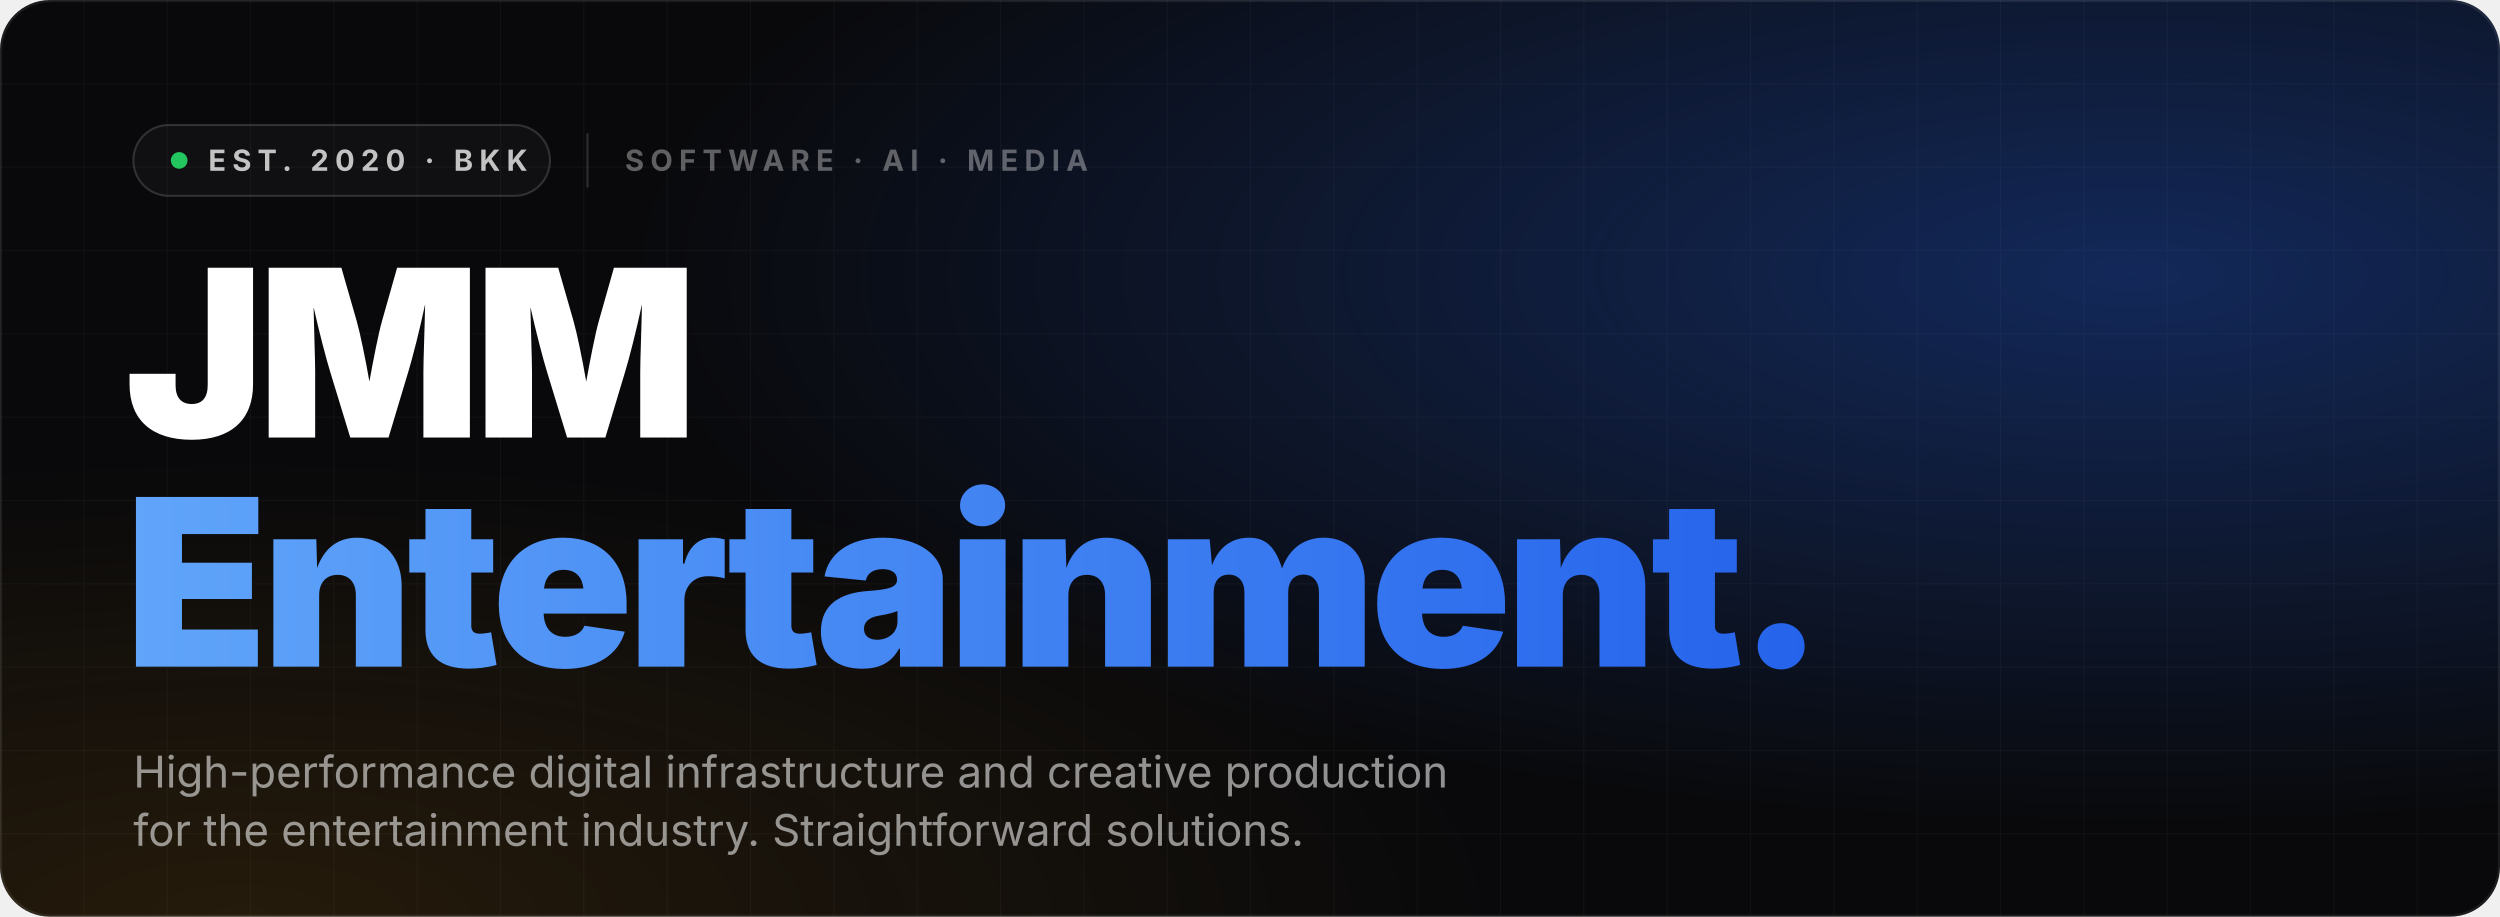
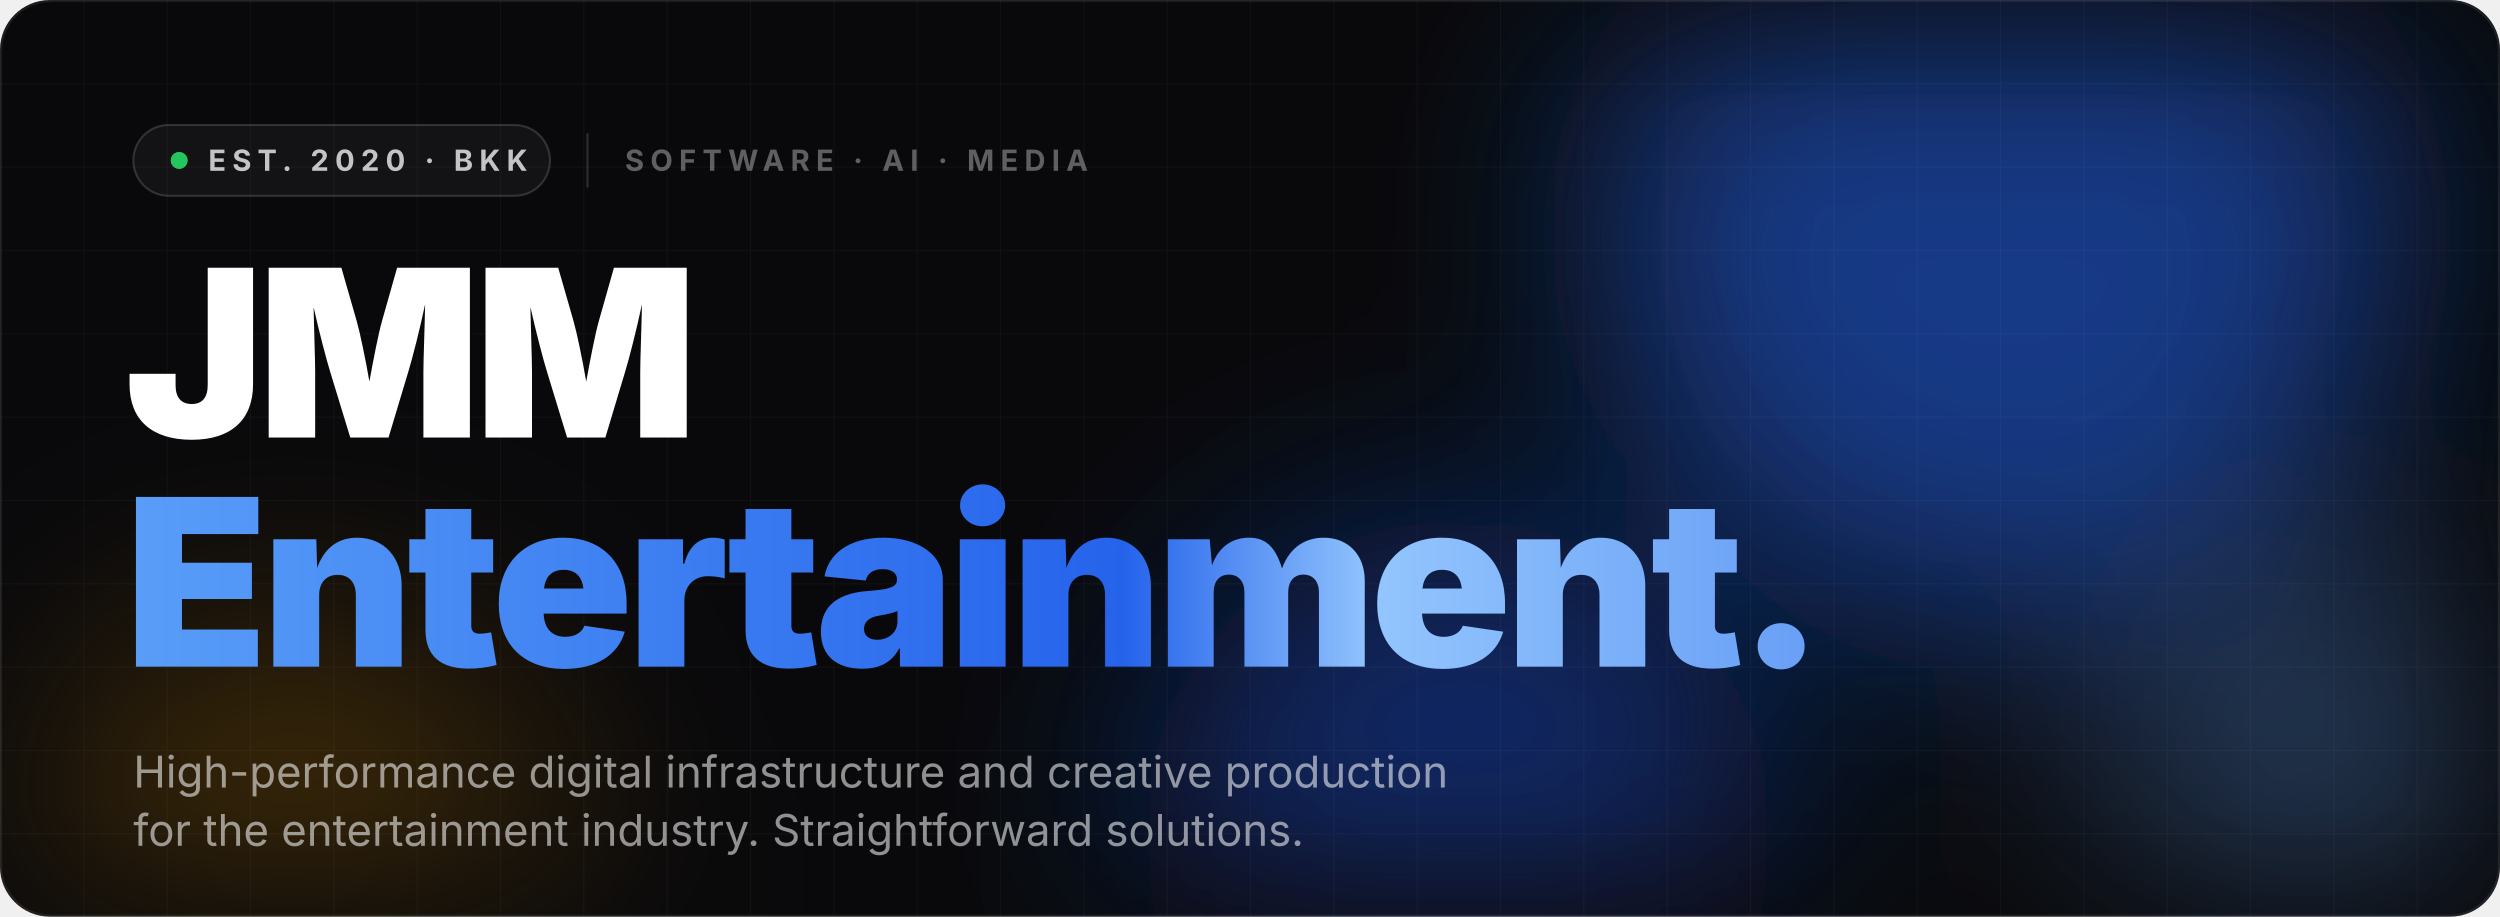
<svg xmlns="http://www.w3.org/2000/svg" width="1200" height="440" viewBox="0 0 1200 440">
  <defs>
-     <linearGradient id="blue" x1="0" x2="1" y1="0" y2="0">
+     <linearGradient id="blue" gradientUnits="userSpaceOnUse" x1="0" y1="0" x2="1200" y2="0" spreadMethod="reflect">
+       <stop offset="0" stop-color="#60A5FA" />
+       <stop offset=".45" stop-color="#2563EB" />
+       <stop offset=".55" stop-color="#93C5FD" />
+       <stop offset="1" stop-color="#2563EB" />
+       <animateTransform attributeName="gradientTransform" type="translate" from="0 0" to="2400 0" dur="7s" repeatCount="indefinite" />
+     </linearGradient>
+     <linearGradient id="amber" gradientUnits="userSpaceOnUse" x1="0" y1="0" x2="1200" y2="0" spreadMethod="reflect">
+       <stop offset="0" stop-color="#FBBF24" />
+       <stop offset=".45" stop-color="#FB923C" />
+       <stop offset=".55" stop-color="#FDE68A" />
+       <stop offset="1" stop-color="#F59E0B" />
+       <animateTransform attributeName="gradientTransform" type="translate" from="0 0" to="2400 0" dur="7s" repeatCount="indefinite" />
+     </linearGradient>
+     <linearGradient id="blueS" x1="0" x2="1">
      <stop offset="0" stop-color="#60A5FA" />
      <stop offset="1" stop-color="#2563EB" />
    </linearGradient>
-     <radialGradient id="glow" cx="0.85" cy="0.3" r="0.6">
-       <stop offset="0" stop-color="#2563EB" stop-opacity="0.35" />
-       <stop offset="1" stop-color="#2563EB" stop-opacity="0" />
-     </radialGradient>
-     <radialGradient id="glow2" cx="0.1" cy="1" r="0.5">
-       <stop offset="0" stop-color="#F59E0B" stop-opacity="0.12" />
-       <stop offset="1" stop-color="#F59E0B" stop-opacity="0" />
-     </radialGradient>
+     <linearGradient id="amberS" x1="0" x2="1">
+       <stop offset="0" stop-color="#FBBF24" />
+       <stop offset="1" stop-color="#F59E0B" />
+     </linearGradient>
+     <filter id="blur" x="-100%" y="-100%" width="300%" height="300%">
+       <feGaussianBlur stdDeviation="55" />
+     </filter>
+     <filter id="blurS" x="-100%" y="-100%" width="300%" height="300%">
+       <feGaussianBlur stdDeviation="35" />
+     </filter>
    <pattern id="grid" width="40" height="40" patternUnits="userSpaceOnUse">
      <path d="M40 0H0V40" fill="none" stroke="#FFFFFF" stroke-opacity="0.035" />
    </pattern>
+     <clipPath id="clip">
+       <rect width="1200" height="440" rx="24" />
+     </clipPath>
  </defs>
  <style>
-     .f{font-family:'LINE Seed Sans','Inter','Segoe UI',Helvetica,Arial,sans-serif}
-   </style>
-   <rect width="1200" height="440" rx="24" fill="#09090B" />
-   <rect width="1200" height="440" rx="24" fill="url(#grid)" />
-   <rect width="1200" height="440" rx="24" fill="url(#glow)" />
-   <rect width="1200" height="440" rx="24" fill="url(#glow2)" />
-   <rect x="0.5" y="0.5" width="1199" height="439" rx="24" fill="none" stroke="#FFFFFF" stroke-opacity="0.08" />
-   <rect x="64" y="60" width="200" height="34" rx="17" fill="#FFFFFF" fill-opacity="0.03" stroke="#FFFFFF" stroke-opacity="0.15" />
-   <circle cx="86" cy="77" r="4" fill="#22C55E" />
-   <text x="100" y="82" class="f" font-size="14" font-weight="700" letter-spacing="3" fill="#FFFFFF" fill-opacity="0.75">EST. 2020 · BKK</text>
-   <line x1="282" y1="64" x2="282" y2="90" stroke="#FFFFFF" stroke-opacity="0.15" />
-   <text x="300" y="82" class="f" font-size="14" font-weight="700" letter-spacing="3" fill="#FFFFFF" fill-opacity="0.35">SOFTWARE · AI · MEDIA</text>
-   <text x="60" y="210" class="f" font-size="112" font-weight="900" letter-spacing="-3" fill="#FFFFFF">JMM</text>
-   <text x="60" y="320" class="f" font-size="112" font-weight="900" letter-spacing="-3" fill="url(#blue)">Entertainment.</text>
-   <text x="64" y="378" class="f" font-size="21" fill="#FFFFFF" fill-opacity="0.55">High-performance digital infrastructure and creative production</text>
-   <text x="64" y="406" class="f" font-size="21" fill="#FFFFFF" fill-opacity="0.55">for the entertainment industry. Straightforward solutions.</text>
+ .f{font-family:'LINE Seed Sans','Inter','Segoe UI',Helvetica,Arial,sans-serif}
+ @keyframes reveal{0%{opacity:0;filter:blur(14px);transform:translateY(18px)}100%{opacity:1;filter:blur(0);transform:none}}
+ @keyframes driftA{0%{transform:translate(0,0) scale(1)}50%{transform:translate(-140px,60px) scale(1.15)}100%{transform:translate(40px,-30px) scale(.95)}}
+ @keyframes driftB{0%{transform:translate(0,0) scale(1)}50%{transform:translate(160px,-50px) scale(.9)}100%{transform:translate(-60px,30px) scale(1.1)}}
+ @keyframes driftC{0%{transform:translate(0,0)}100%{transform:translate(120px,-40px)}}
+ @keyframes breathe{0%,100%{opacity:.55}50%{opacity:1}}
+ @keyframes ping{0%{transform:scale(1);opacity:.7}100%{transform:scale(3);opacity:0}}
+ @keyframes grow{0%{transform:scaleX(0)}100%{transform:scaleX(1)}}
+ .r{animation:reveal 1.1s cubic-bezier(.2,.7,.2,1) both}
+ .a{animation:driftA 14s ease-in-out infinite alternate}
+ .b{animation:driftB 17s ease-in-out infinite alternate}
+ .c{animation:driftC 11s ease-in-out infinite alternate}
+ .br{animation:breathe 5s ease-in-out infinite}
+ .blob{transform-box:fill-box;transform-origin:center}
+ .ping{transform-box:fill-box;transform-origin:center;animation:ping 2s ease-out infinite}
+ .grow{transform-box:fill-box;transform-origin:left center;animation:grow 1.2s cubic-bezier(.2,.7,.2,1) both}
+ </style>
+   <g clip-path="url(#clip)">
+     <rect width="1200" height="440" fill="#09090B" />
+     <g filter="url(#blur)">
+       <circle class="blob a" cx="960" cy="110" r="190" fill="#2563EB" opacity=".55" />
+       <circle class="blob b" cx="700" cy="400" r="150" fill="#1D4ED8" opacity=".45" />
+       <circle class="blob c" cx="140" cy="440" r="140" fill="#F59E0B" opacity=".22" />
+       <circle class="blob a" cx="1120" cy="380" r="110" fill="#60A5FA" opacity=".3" style="animation-duration:19s" />
+     </g>
+     <rect width="1200" height="440" fill="url(#grid)" />
+   </g>
+   <rect x=".5" y=".5" width="1199" height="439" rx="24" fill="none" stroke="#FFFFFF" stroke-opacity=".08" />
+   <g class="r" style="animation-delay:0.1s">
+     <rect x="64" y="60" width="200" height="34" rx="17" fill="#FFFFFF" fill-opacity=".04" stroke="#FFFFFF" stroke-opacity=".15" />
+     <circle class="ping" cx="86" cy="77" r="4" fill="#22C55E" />
+     <circle cx="86" cy="77" r="4" fill="#22C55E" />
+     <text x="100" y="82" class="f" font-size="14" font-weight="700" letter-spacing="3" fill="#FFFFFF" fill-opacity=".75">EST. 2020 · BKK</text>
+     <line x1="282" y1="64" x2="282" y2="90" stroke="#FFFFFF" stroke-opacity=".15" />
+     <text x="300" y="82" class="f" font-size="14" font-weight="700" letter-spacing="3" fill="#FFFFFF" fill-opacity=".35">SOFTWARE · AI · MEDIA</text>
+   </g>
+   <text class="f r" style="animation-delay:0.35s" x="60" y="210" font-size="112" font-weight="900" letter-spacing="-3" fill="#FFFFFF">JMM</text>
+   <text class="f r" style="animation-delay:0.6s" x="60" y="320" font-size="112" font-weight="900" letter-spacing="-3" fill="url(#blue)">Entertainment.</text>
+   <g class="r" style="animation-delay:0.95s">
+     <text x="64" y="378" class="f" font-size="21" fill="#FFFFFF" fill-opacity=".55">High-performance digital infrastructure and creative production</text>
+     <text x="64" y="406" class="f" font-size="21" fill="#FFFFFF" fill-opacity=".55">for the entertainment industry. Straightforward solutions.</text>
+   </g>
</svg>
